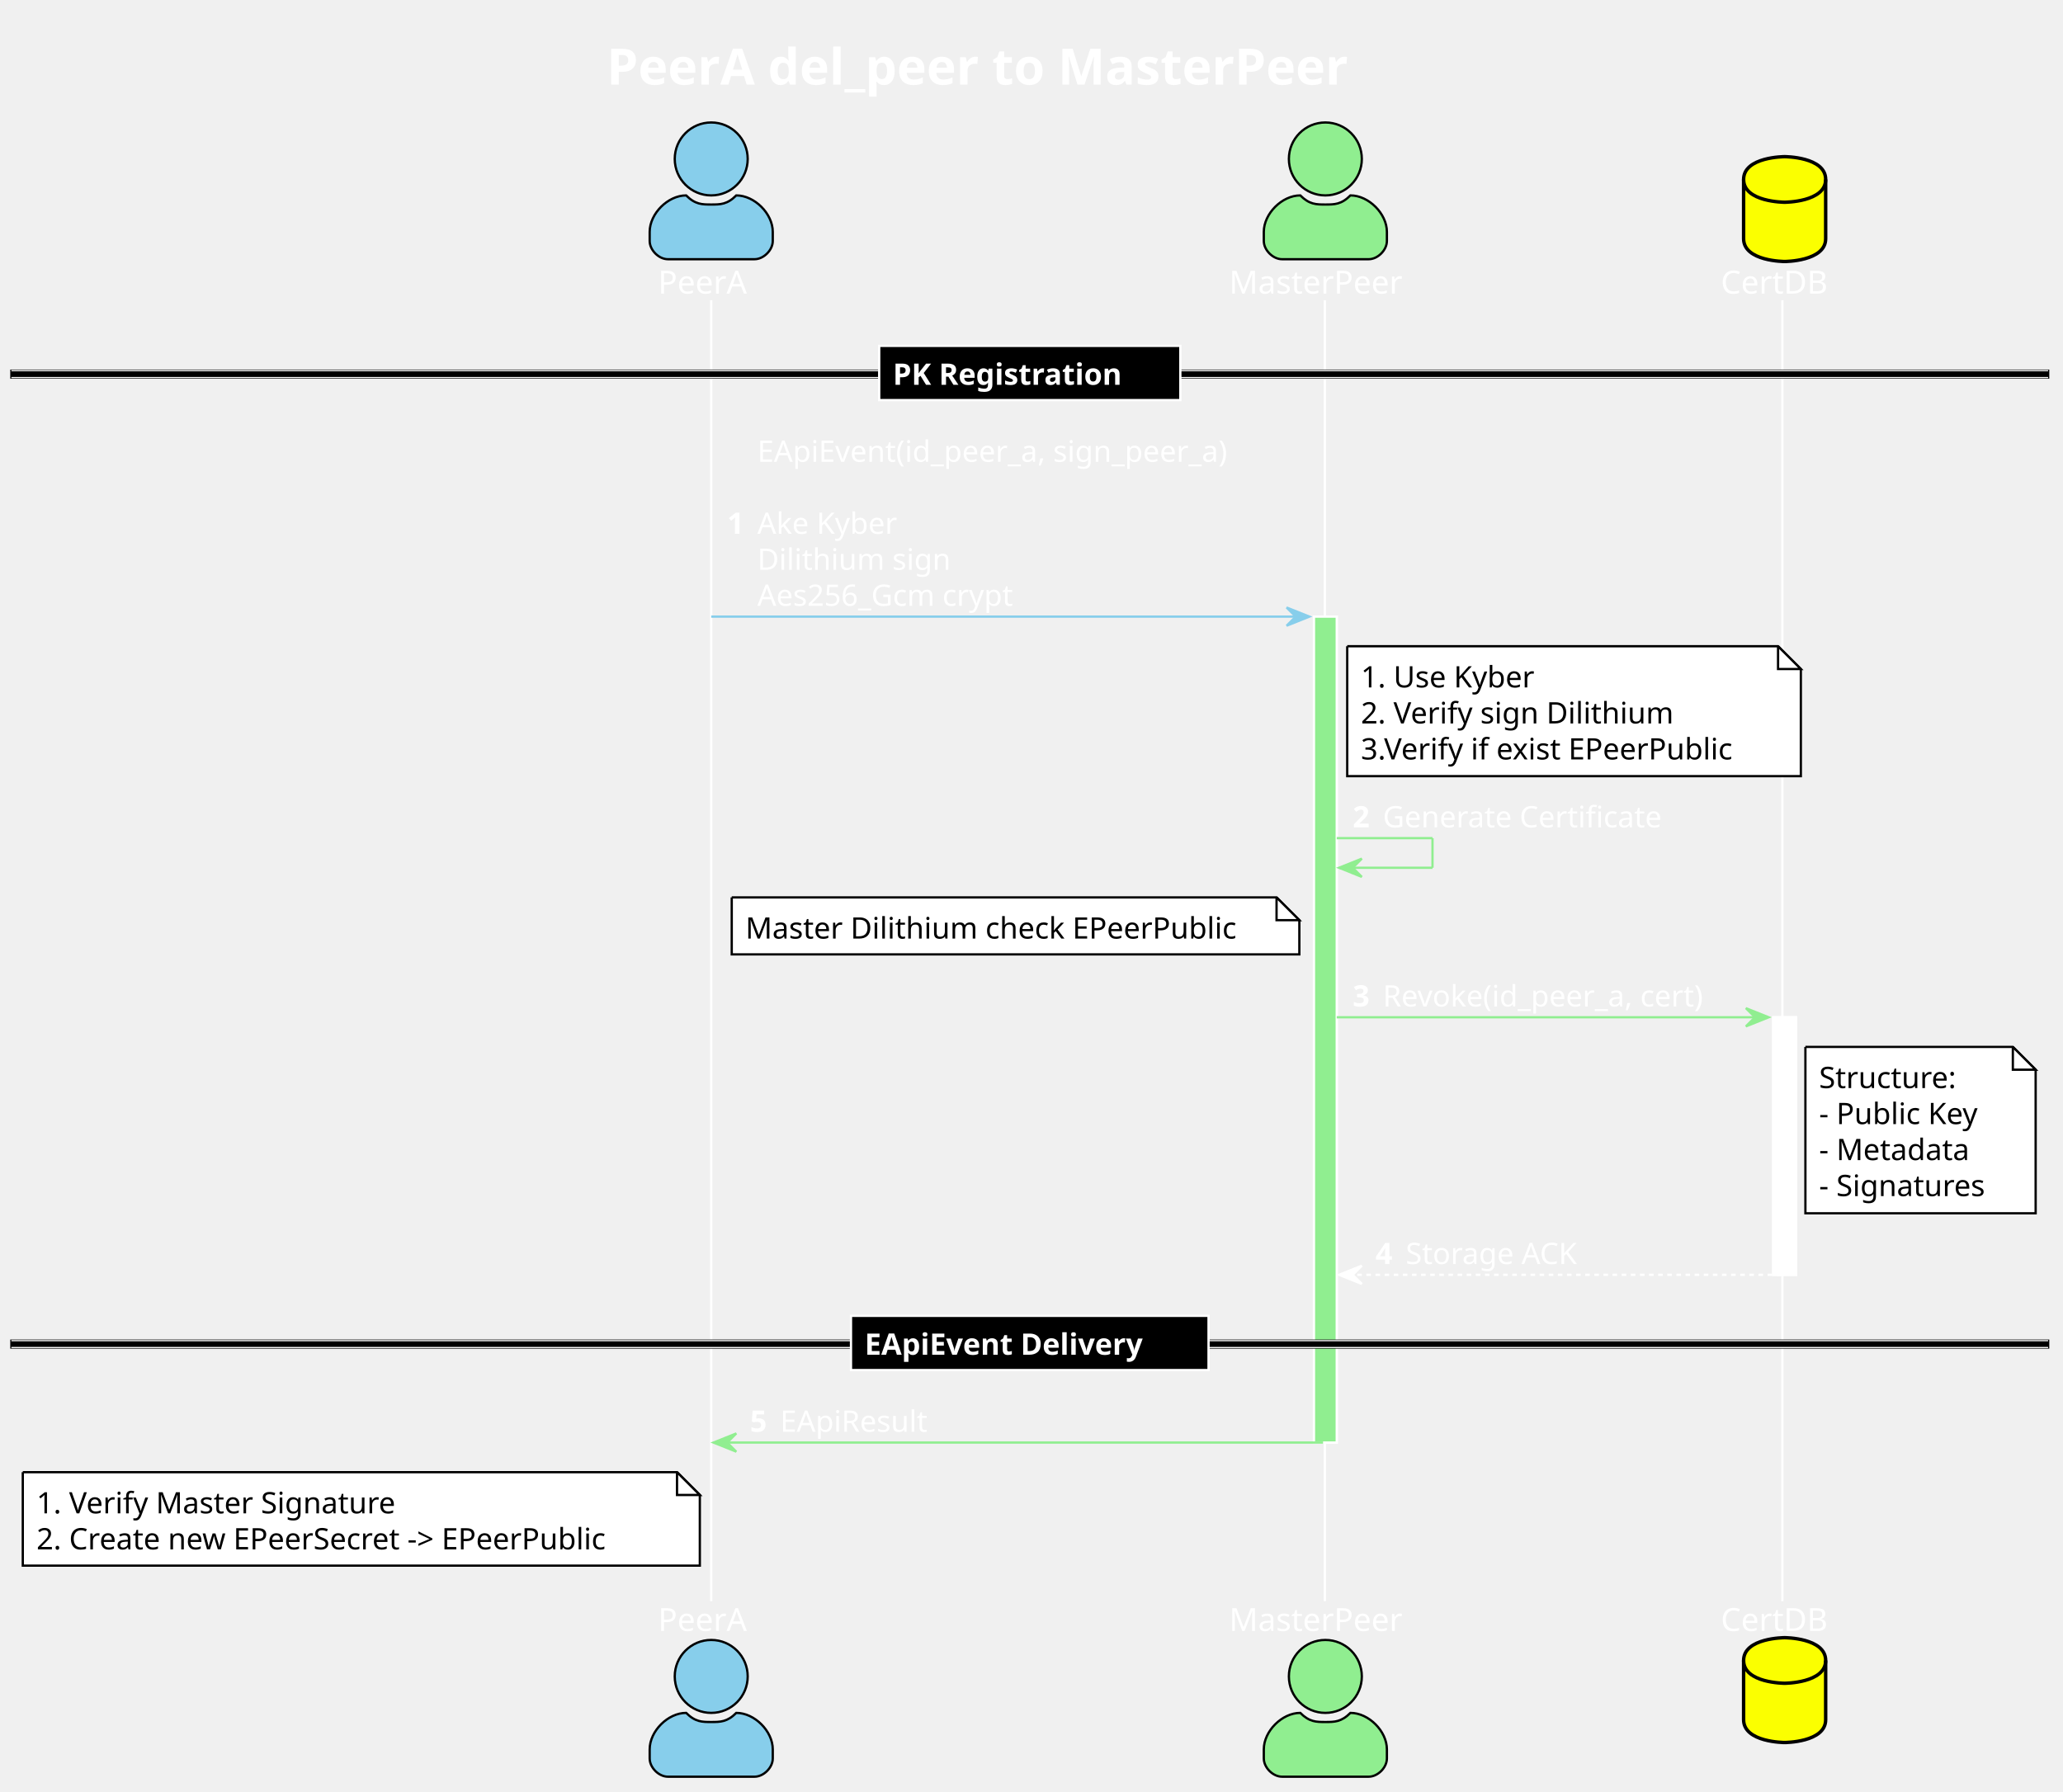
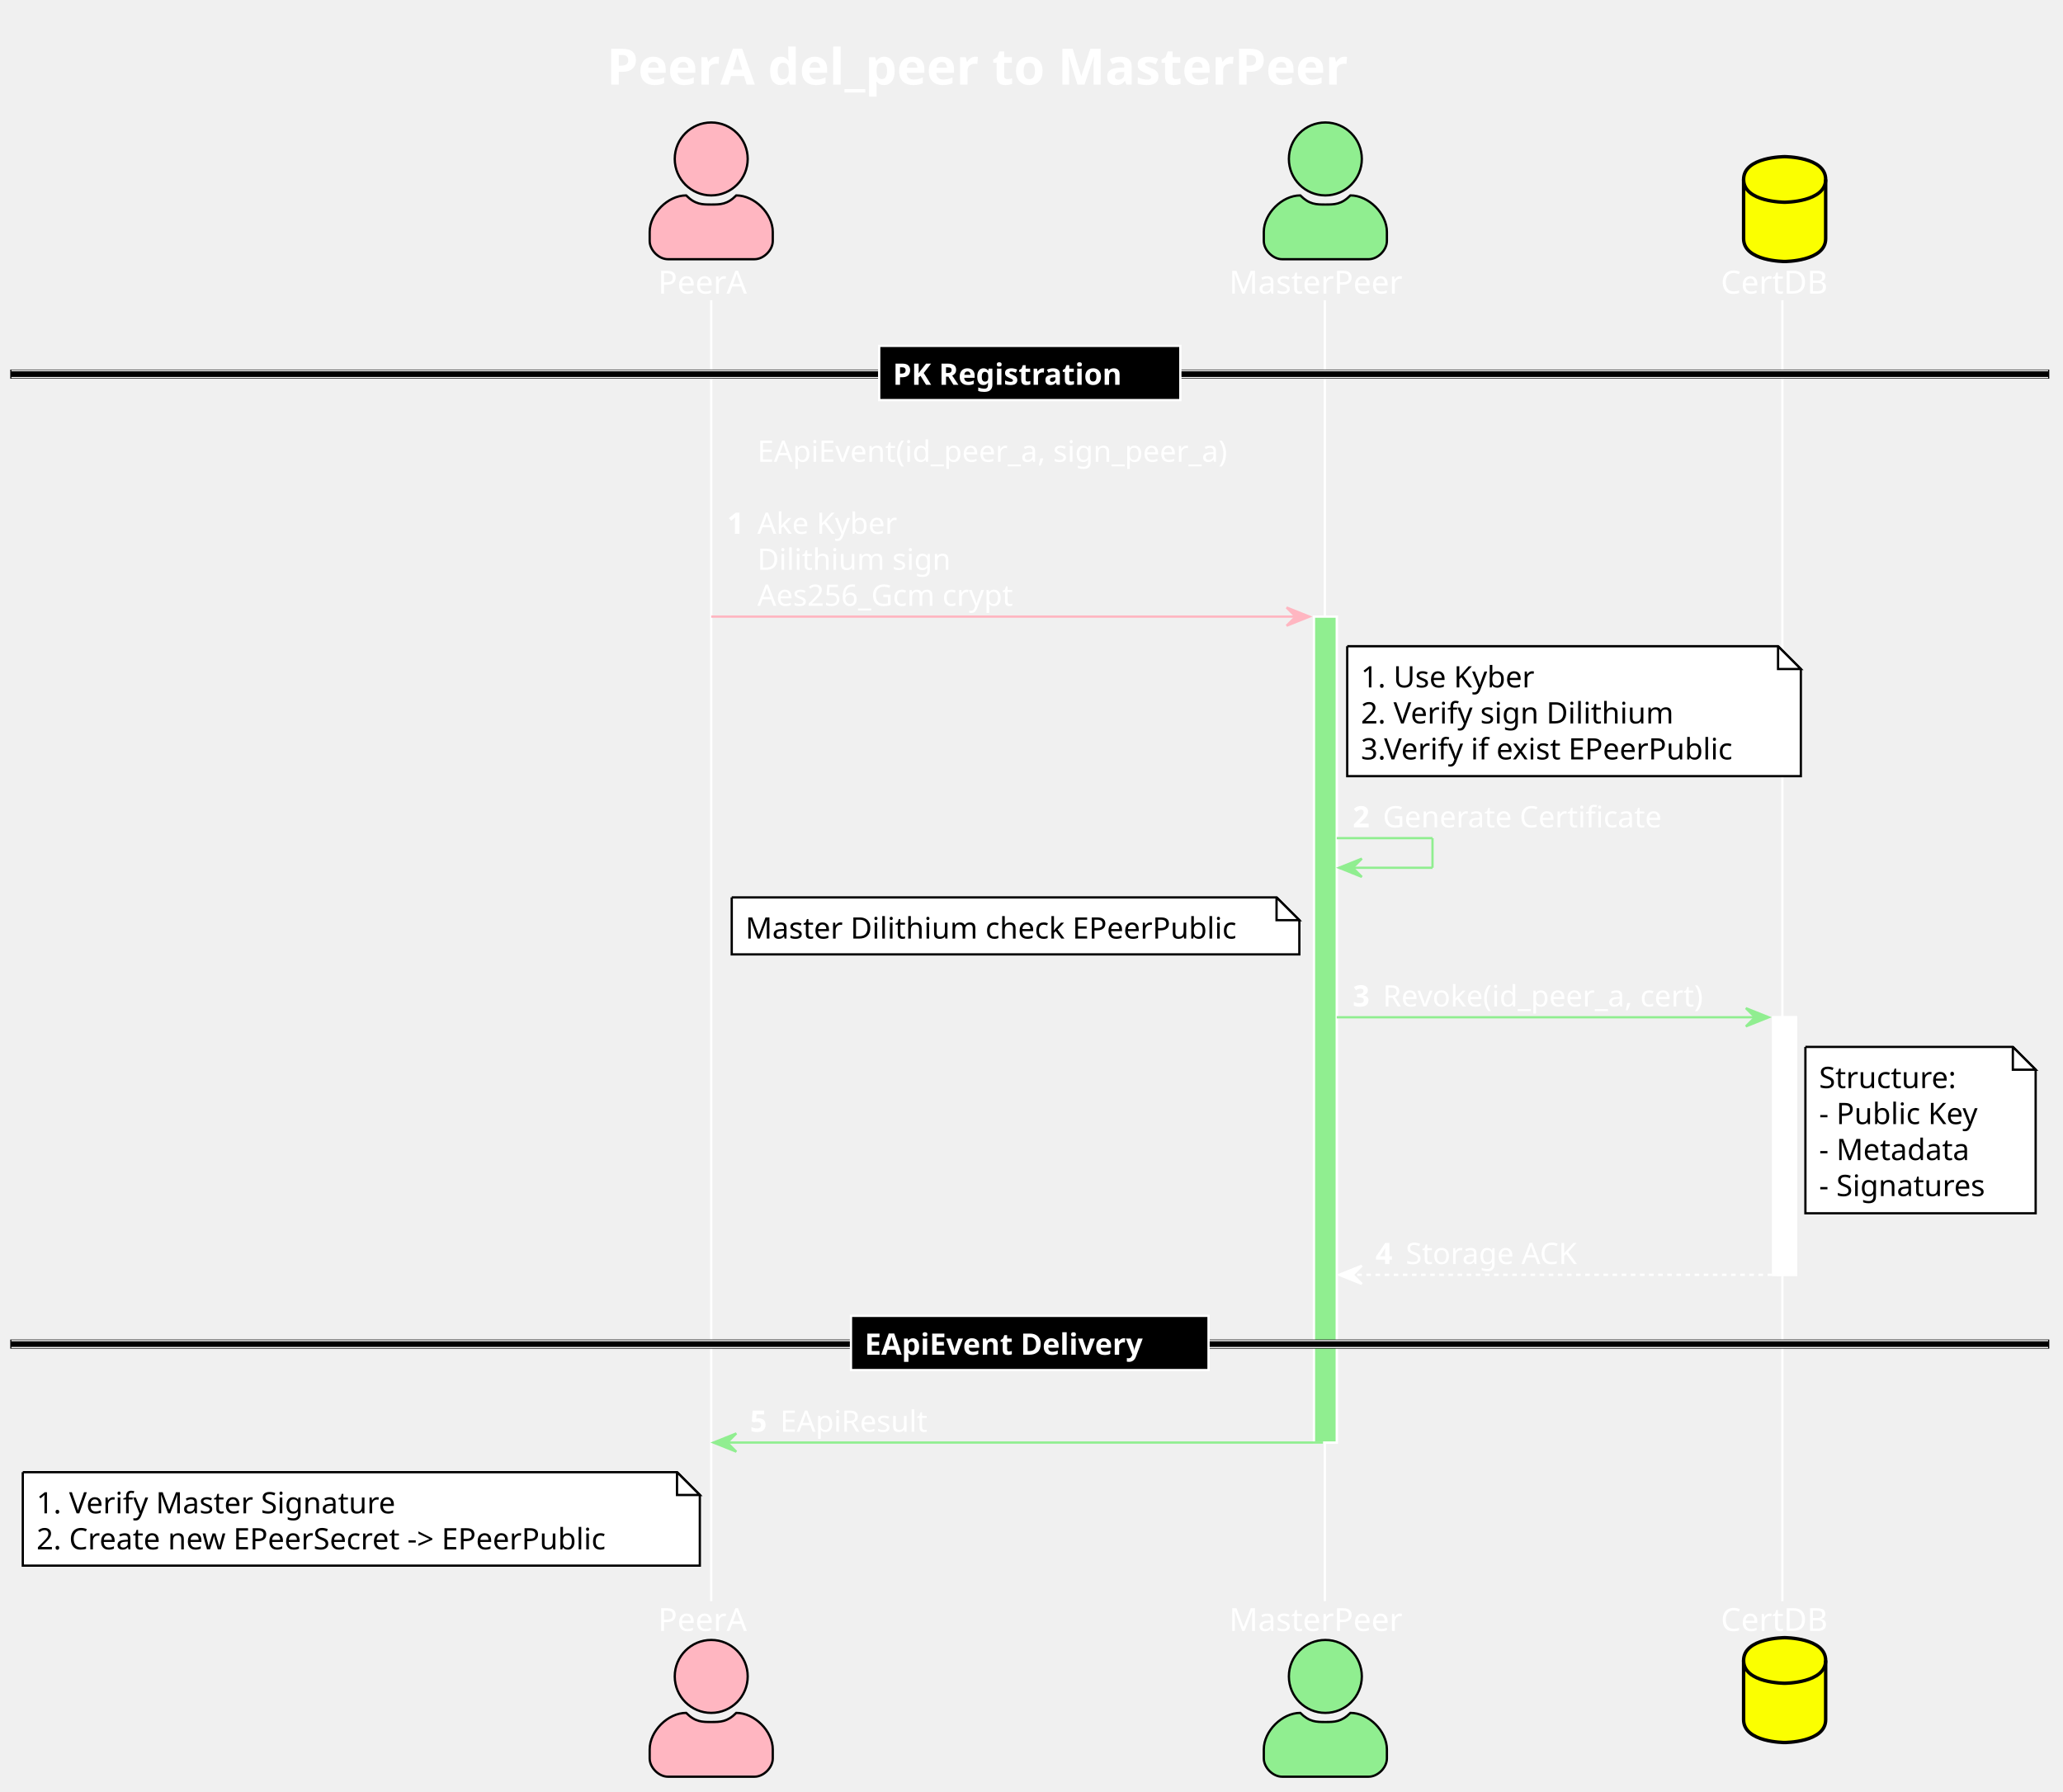
<svg xmlns="http://www.w3.org/2000/svg" contentStyleType="text/css" data-diagram-type="SEQUENCE" height="786px" preserveAspectRatio="none" style="width:905px;height:786px;background:#000000;" version="1.1" viewBox="0 0 905 786" width="905px" zoomAndPan="magnify">
  <defs />
  <g>
    <text fill="#FFFFFF" font-family="Verdana" font-size="22" font-weight="bold" lengthAdjust="spacing" textLength="370.176" x="266.15" y="37.118">PeerA del_peer to MasterPeer</text>
    <g>
      <rect fill="#90EE90" height="362.391" style="stroke:#FFFFFF;stroke-width:1;" width="10" x="576.408" y="270.548" />
    </g>
    <g>
      <rect fill="#FFFFFF" height="112.997" style="stroke:#FFFFFF;stroke-width:1;" width="10" x="777.887" y="446.344" />
    </g>
    <g>
      <rect fill="#000000" fill-opacity="0" height="570.786" width="8" x="308" y="131.752" />
      <line style="stroke:#FFFFFF;stroke-width:1;" x1="312" x2="312" y1="131.752" y2="702.538" />
    </g>
    <g>
      <rect fill="#000000" fill-opacity="0" height="570.786" width="8" x="577.408" y="131.752" />
      <line style="stroke:#FFFFFF;stroke-width:1;" x1="581.193" x2="581.193" y1="131.752" y2="702.538" />
    </g>
    <g>
      <rect fill="#000000" fill-opacity="0" height="570.786" width="8" x="778.887" y="131.752" />
      <line style="stroke:#FFFFFF;stroke-width:1;" x1="781.892" x2="781.892" y1="131.752" y2="702.538" />
    </g>
    <g class="participant participant-head" data-participant="PA">
      <text fill="#FFFFFF" font-family="Verdana" font-size="14" lengthAdjust="spacing" textLength="40.667" x="288.666" y="128.812">PeerA</text>
-       <ellipse cx="312" cy="69.737" fill="#87CEEB" rx="16" ry="16" style="stroke:#000000;stroke-width:1;" />
-       <path d="M312,89.737 C316,89.737 319,89.737 323,85.737 C331,85.737 339,93.737 339,101.737 L339,105.737 C339,109.737 335,113.737 331,113.737 L293,113.737 C289,113.737 285,109.737 285,105.737 L285,101.737 C285,93.737 293,85.737 301,85.737 C305,89.737 308,89.737 312,89.737" fill="#87CEEB" style="stroke:#000000;stroke-width:1;" />
+       <ellipse cx="312" cy="69.737" fill="#FFB6C1" rx="16" ry="16" style="stroke:#000000;stroke-width:1;" />
+       <path d="M312,89.737 C316,89.737 319,89.737 323,85.737 C331,85.737 339,93.737 339,101.737 L339,105.737 C339,109.737 335,113.737 331,113.737 L293,113.737 C289,113.737 285,109.737 285,105.737 L285,101.737 C285,93.737 293,85.737 301,85.737 C305,89.737 308,89.737 312,89.737" fill="#FFB6C1" style="stroke:#000000;stroke-width:1;" />
    </g>
    <g class="participant participant-tail" data-participant="PA">
      <text fill="#FFFFFF" font-family="Verdana" font-size="14" lengthAdjust="spacing" textLength="40.667" x="288.666" y="715.613">PeerA</text>
-       <ellipse cx="312" cy="735.552" fill="#87CEEB" rx="16" ry="16" style="stroke:#000000;stroke-width:1;" />
-       <path d="M312,755.552 C316,755.552 319,755.552 323,751.552 C331,751.552 339,759.552 339,767.552 L339,771.552 C339,775.552 335,779.552 331,779.552 L293,779.552 C289,779.552 285,775.552 285,771.552 L285,767.552 C285,759.552 293,751.552 301,751.552 C305,755.552 308,755.552 312,755.552" fill="#87CEEB" style="stroke:#000000;stroke-width:1;" />
+       <ellipse cx="312" cy="735.552" fill="#FFB6C1" rx="16" ry="16" style="stroke:#000000;stroke-width:1;" />
+       <path d="M312,755.552 C316,755.552 319,755.552 323,751.552 C331,751.552 339,759.552 339,767.552 L339,771.552 C339,775.552 335,779.552 331,779.552 L293,779.552 C289,779.552 285,775.552 285,771.552 L285,767.552 C285,759.552 293,751.552 301,751.552 C305,755.552 308,755.552 312,755.552" fill="#FFB6C1" style="stroke:#000000;stroke-width:1;" />
    </g>
    <g class="participant participant-head" data-participant="MP">
      <text fill="#FFFFFF" font-family="Verdana" font-size="14" lengthAdjust="spacing" textLength="78.429" x="539.193" y="128.812">MasterPeer</text>
      <ellipse cx="581.408" cy="69.737" fill="#90EE90" rx="16" ry="16" style="stroke:#000000;stroke-width:1;" />
      <path d="M581.408,89.737 C585.408,89.737 588.408,89.737 592.408,85.737 C600.408,85.737 608.408,93.737 608.408,101.737 L608.408,105.737 C608.408,109.737 604.408,113.737 600.408,113.737 L562.408,113.737 C558.408,113.737 554.408,109.737 554.408,105.737 L554.408,101.737 C554.408,93.737 562.408,85.737 570.408,85.737 C574.408,89.737 577.408,89.737 581.408,89.737" fill="#90EE90" style="stroke:#000000;stroke-width:1;" />
    </g>
    <g class="participant participant-tail" data-participant="MP">
      <text fill="#FFFFFF" font-family="Verdana" font-size="14" lengthAdjust="spacing" textLength="78.429" x="539.193" y="715.613">MasterPeer</text>
      <ellipse cx="581.408" cy="735.552" fill="#90EE90" rx="16" ry="16" style="stroke:#000000;stroke-width:1;" />
      <path d="M581.408,755.552 C585.408,755.552 588.408,755.552 592.408,751.552 C600.408,751.552 608.408,759.552 608.408,767.552 L608.408,771.552 C608.408,775.552 604.408,779.552 600.408,779.552 L562.408,779.552 C558.408,779.552 554.408,775.552 554.408,771.552 L554.408,767.552 C554.408,759.552 562.408,751.552 570.408,751.552 C574.408,755.552 577.408,755.552 581.408,755.552" fill="#90EE90" style="stroke:#000000;stroke-width:1;" />
    </g>
    <g class="participant participant-head" data-participant="DB">
      <text fill="#FFFFFF" font-family="Verdana" font-size="14" lengthAdjust="spacing" textLength="49.991" x="754.892" y="128.812">CertDB</text>
      <path d="M764.887,78.737 C764.887,68.737 782.887,68.737 782.887,68.737 C782.887,68.737 800.887,68.737 800.887,78.737 L800.887,104.737 C800.887,114.737 782.887,114.737 782.887,114.737 C782.887,114.737 764.887,114.737 764.887,104.737 L764.887,78.737" fill="#FBFF00" style="stroke:#000000;stroke-width:1.5;" />
      <path d="M764.887,78.737 C764.887,88.737 782.887,88.737 782.887,88.737 C782.887,88.737 800.887,88.737 800.887,78.737" fill="none" style="stroke:#000000;stroke-width:1.5;" />
    </g>
    <g class="participant participant-tail" data-participant="DB">
      <text fill="#FFFFFF" font-family="Verdana" font-size="14" lengthAdjust="spacing" textLength="49.991" x="754.892" y="715.613">CertDB</text>
      <path d="M764.887,728.552 C764.887,718.552 782.887,718.552 782.887,718.552 C782.887,718.552 800.887,718.552 800.887,728.552 L800.887,754.552 C800.887,764.552 782.887,764.552 782.887,764.552 C782.887,764.552 764.887,764.552 764.887,754.552 L764.887,728.552" fill="#FBFF00" style="stroke:#000000;stroke-width:1.5;" />
      <path d="M764.887,728.552 C764.887,738.552 782.887,738.552 782.887,738.552 C782.887,738.552 800.887,738.552 800.887,728.552" fill="none" style="stroke:#000000;stroke-width:1.5;" />
    </g>
    <g>
      <rect fill="#90EE90" height="362.391" style="stroke:#FFFFFF;stroke-width:1;" width="10" x="576.408" y="270.548" />
    </g>
    <g>
      <rect fill="#FFFFFF" height="112.997" style="stroke:#FFFFFF;stroke-width:1;" width="10" x="777.887" y="446.344" />
    </g>
    <rect fill="#000000" height="3" style="stroke:#000000;stroke-width:1;" width="893.476" x="5" y="162.652" />
    <line style="stroke:#FFFFFF;stroke-width:0.5;" x1="5" x2="898.476" y1="162.652" y2="162.652" />
    <line style="stroke:#FFFFFF;stroke-width:0.5;" x1="5" x2="898.476" y1="165.652" y2="165.652" />
    <rect fill="#000000" height="23.799" style="stroke:#FFFFFF;stroke-width:1;" width="132.105" x="385.685" y="151.752" />
    <text fill="#FFFFFF" font-family="Verdana" font-size="13" font-weight="bold" lengthAdjust="spacing" textLength="113.661" x="391.685" y="168.822">PK Registration</text>
    <g class="message" data-participant-1="PA" data-participant-2="MP">
-       <polygon fill="#87CEEB" points="564.408,266.548,574.408,270.548,564.408,274.548,568.408,270.548" style="stroke:#87CEEB;stroke-width:1;" />
-       <line style="stroke:#87CEEB;stroke-width:1;" x1="312" x2="570.408" y1="270.548" y2="270.548" />
+       <polygon fill="#FFB6C1" points="564.408,266.548,574.408,270.548,564.408,274.548,568.408,270.548" style="stroke:#FFB6C1;stroke-width:1;" />
+       <line style="stroke:#FFB6C1;stroke-width:1;" x1="312" x2="570.408" y1="270.548" y2="270.548" />
      <text fill="#FFFFFF" font-family="Verdana" font-size="13" font-weight="bold" lengthAdjust="spacing" textLength="9.242" x="319" y="234.22">1</text>
      <text fill="#FFFFFF" font-family="Verdana" font-size="13" lengthAdjust="spacing" textLength="232.166" x="332.242" y="202.621">EApiEvent(id_peer_a, sign_peer_a)</text>
      <text fill="#FFFFFF" font-family="Verdana" font-size="13" lengthAdjust="spacing" textLength="4.57" x="332.242" y="218.42"> </text>
      <text fill="#FFFFFF" font-family="Verdana" font-size="13" lengthAdjust="spacing" textLength="66.987" x="332.242" y="234.22">Ake Kyber</text>
      <text fill="#FFFFFF" font-family="Verdana" font-size="13" lengthAdjust="spacing" textLength="89.743" x="332.242" y="250.019">Dilithium sign</text>
      <text fill="#FFFFFF" font-family="Verdana" font-size="13" lengthAdjust="spacing" textLength="123.767" x="332.242" y="265.818">Aes256_Gcm crypt</text>
    </g>
    <path d="M591,283.548 L591,340.548 L790,340.548 L790,293.548 L780,283.548 L591,283.548" fill="#FFFFFF" style="stroke:#000000;stroke-width:1;" />
    <path d="M780,283.548 L780,293.548 L790,293.548 L780,283.548" fill="#FFFFFF" style="stroke:#000000;stroke-width:1;" />
    <text fill="#000000" font-family="Verdana" font-size="13" lengthAdjust="spacing" textLength="84.259" x="597" y="301.618">1. Use Kyber</text>
    <text fill="#000000" font-family="Verdana" font-size="13" lengthAdjust="spacing" textLength="149.887" x="597" y="317.417">2. Verify sign Dilithium</text>
    <text fill="#000000" font-family="Verdana" font-size="13" lengthAdjust="spacing" textLength="178.921" x="597" y="333.216">3.Verify if exist EPeerPublic</text>
    <g class="message" data-participant-1="MP" data-participant-2="MP">
      <line style="stroke:#90EE90;stroke-width:1;" x1="586.408" x2="628.408" y1="367.745" y2="367.745" />
      <line style="stroke:#90EE90;stroke-width:1;" x1="628.408" x2="628.408" y1="367.745" y2="380.745" />
      <line style="stroke:#90EE90;stroke-width:1;" x1="587.408" x2="628.408" y1="380.745" y2="380.745" />
      <polygon fill="#90EE90" points="597.408,376.745,587.408,380.745,597.408,384.745,593.408,380.745" style="stroke:#90EE90;stroke-width:1;" />
      <text fill="#FFFFFF" font-family="Verdana" font-size="13" font-weight="bold" lengthAdjust="spacing" textLength="9.242" x="593.408" y="363.016">2</text>
      <text fill="#FFFFFF" font-family="Verdana" font-size="13" lengthAdjust="spacing" textLength="131.231" x="606.65" y="363.016">Generate Certificate</text>
    </g>
    <path d="M321,393.745 L321,418.745 L570,418.745 L570,403.745 L560,393.745 L321,393.745" fill="#FFFFFF" style="stroke:#000000;stroke-width:1;" />
    <path d="M560,393.745 L560,403.745 L570,403.745 L560,393.745" fill="#FFFFFF" style="stroke:#000000;stroke-width:1;" />
    <text fill="#000000" font-family="Verdana" font-size="13" lengthAdjust="spacing" textLength="228.547" x="327" y="411.815">Master Dilithium check EPeerPublic</text>
    <g class="message" data-participant-1="MP" data-participant-2="DB">
      <polygon fill="#90EE90" points="765.887,442.344,775.887,446.344,765.887,450.344,769.887,446.344" style="stroke:#90EE90;stroke-width:1;" />
      <line style="stroke:#90EE90;stroke-width:1;" x1="586.408" x2="771.887" y1="446.344" y2="446.344" />
      <text fill="#FFFFFF" font-family="Verdana" font-size="13" font-weight="bold" lengthAdjust="spacing" textLength="9.242" x="593.408" y="441.614">3</text>
      <text fill="#FFFFFF" font-family="Verdana" font-size="13" lengthAdjust="spacing" textLength="159.237" x="606.65" y="441.614">Revoke(id_peer_a, cert)</text>
    </g>
    <path d="M792,459.344 L792,532.344 L893,532.344 L893,469.344 L883,459.344 L792,459.344" fill="#FFFFFF" style="stroke:#000000;stroke-width:1;" />
    <path d="M883,459.344 L883,469.344 L893,469.344 L883,459.344" fill="#FFFFFF" style="stroke:#000000;stroke-width:1;" />
    <text fill="#000000" font-family="Verdana" font-size="13" lengthAdjust="spacing" textLength="67.101" x="798" y="477.414">Structure:</text>
    <text fill="#000000" font-family="Verdana" font-size="13" lengthAdjust="spacing" textLength="77.562" x="798" y="493.213">- Public Key</text>
    <text fill="#000000" font-family="Verdana" font-size="13" lengthAdjust="spacing" textLength="70.941" x="798" y="509.012">- Metadata</text>
    <text fill="#000000" font-family="Verdana" font-size="13" lengthAdjust="spacing" textLength="80.476" x="798" y="524.812">- Signatures</text>
    <g class="message" data-participant-1="DB" data-participant-2="MP">
      <polygon fill="#FFFFFF" points="597.408,555.34,587.408,559.34,597.408,563.34,593.408,559.34" style="stroke:#FFFFFF;stroke-width:1;" />
      <line style="stroke:#FFFFFF;stroke-width:1;stroke-dasharray:2.0,2.0;" x1="591.408" x2="781.887" y1="559.34" y2="559.34" />
      <text fill="#FFFFFF" font-family="Verdana" font-size="13" font-weight="bold" lengthAdjust="spacing" textLength="9.242" x="603.408" y="554.611">4</text>
      <text fill="#FFFFFF" font-family="Verdana" font-size="13" lengthAdjust="spacing" textLength="82.64" x="616.65" y="554.611">Storage ACK</text>
    </g>
    <rect fill="#000000" height="3" style="stroke:#000000;stroke-width:1;" width="893.476" x="5" y="588.24" />
    <line style="stroke:#FFFFFF;stroke-width:0.5;" x1="5" x2="898.476" y1="588.24" y2="588.24" />
    <line style="stroke:#FFFFFF;stroke-width:0.5;" x1="5" x2="898.476" y1="591.24" y2="591.24" />
    <rect fill="#000000" height="23.799" style="stroke:#FFFFFF;stroke-width:1;" width="156.854" x="373.311" y="577.34" />
    <text fill="#FFFFFF" font-family="Verdana" font-size="13" font-weight="bold" lengthAdjust="spacing" textLength="138.411" x="379.311" y="594.41">EApiEvent Delivery</text>
    <g class="message" data-participant-1="MP" data-participant-2="PA">
      <polygon fill="#90EE90" points="323,628.939,313,632.939,323,636.939,319,632.939" style="stroke:#90EE90;stroke-width:1;" />
      <line style="stroke:#90EE90;stroke-width:1;" x1="317" x2="580.408" y1="632.939" y2="632.939" />
      <text fill="#FFFFFF" font-family="Verdana" font-size="13" font-weight="bold" lengthAdjust="spacing" textLength="9.242" x="329" y="628.21">5</text>
      <text fill="#FFFFFF" font-family="Verdana" font-size="13" lengthAdjust="spacing" textLength="69.247" x="342.242" y="628.21">EApiResult</text>
    </g>
    <path d="M10,645.939 L10,686.939 L307,686.939 L307,655.939 L297,645.939 L10,645.939" fill="#FFFFFF" style="stroke:#000000;stroke-width:1;" />
    <path d="M297,645.939 L297,655.939 L307,655.939 L297,645.939" fill="#FFFFFF" style="stroke:#000000;stroke-width:1;" />
    <text fill="#000000" font-family="Verdana" font-size="13" lengthAdjust="spacing" textLength="171.894" x="16" y="664.009">1. Verify Master Signature</text>
    <text fill="#000000" font-family="Verdana" font-size="13" lengthAdjust="spacing" textLength="276.123" x="16" y="679.808">2. Create new EPeerSecret -&gt; EPeerPublic</text>
  </g>
</svg>
